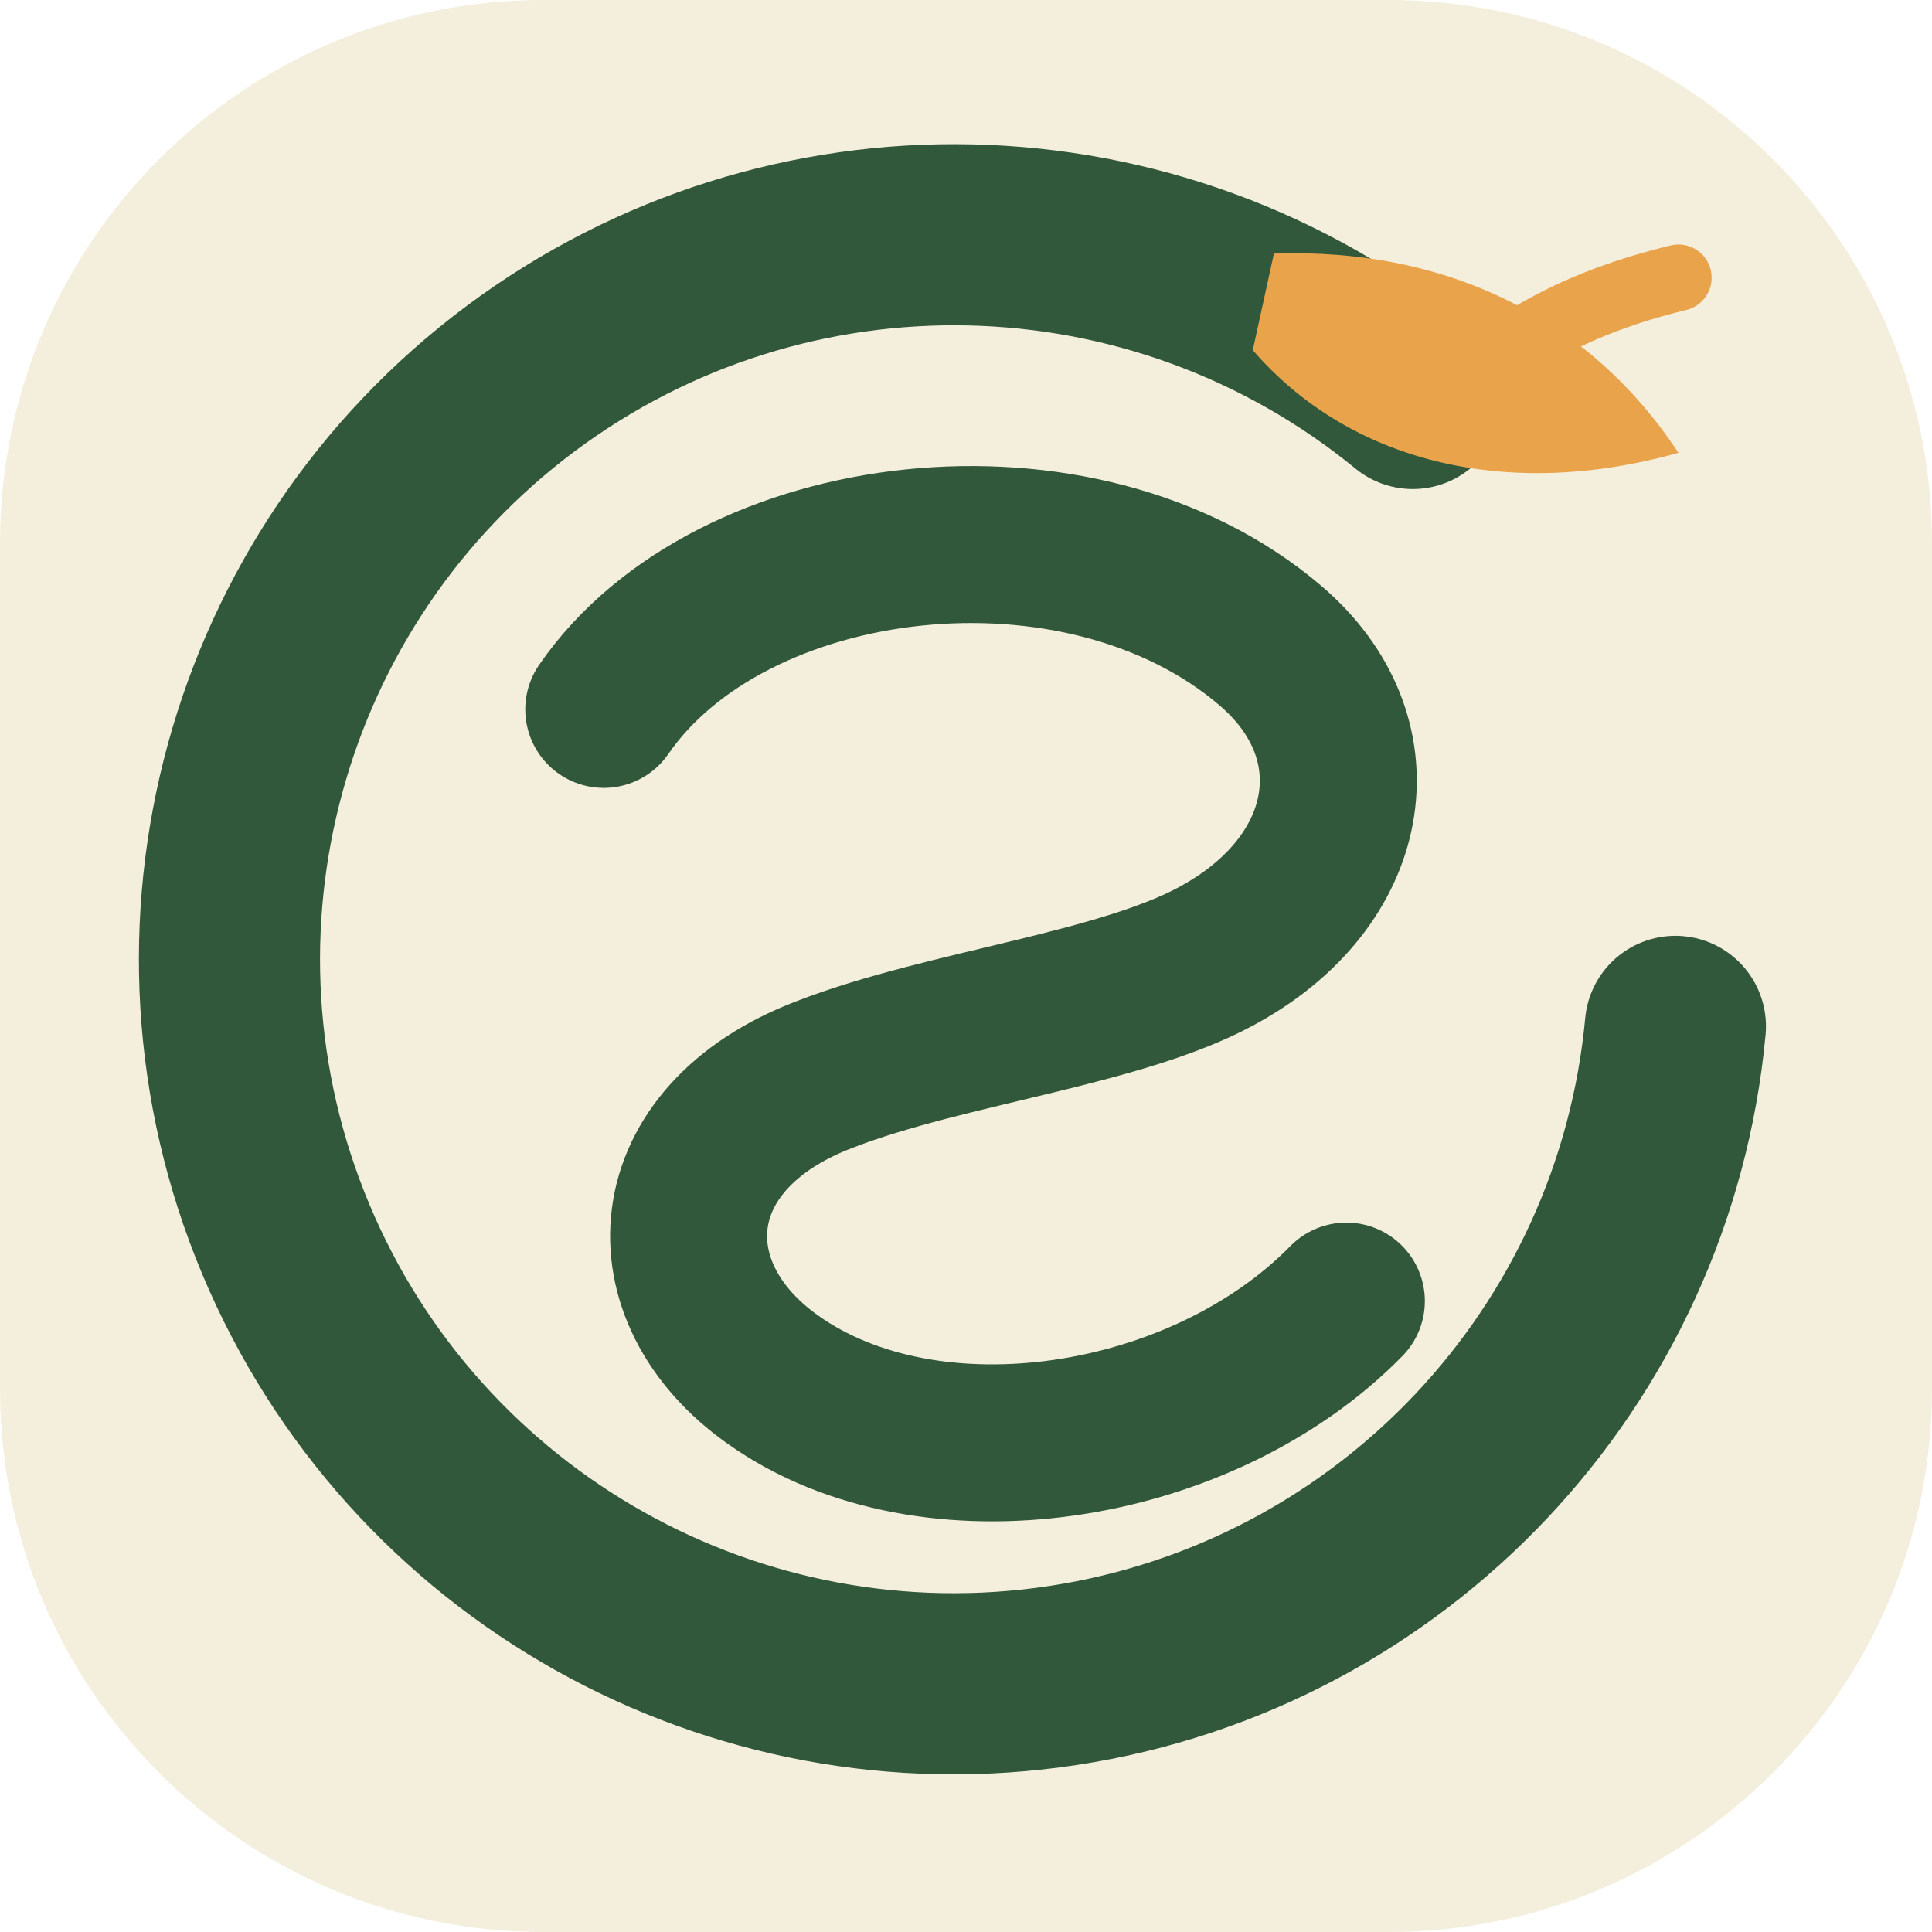
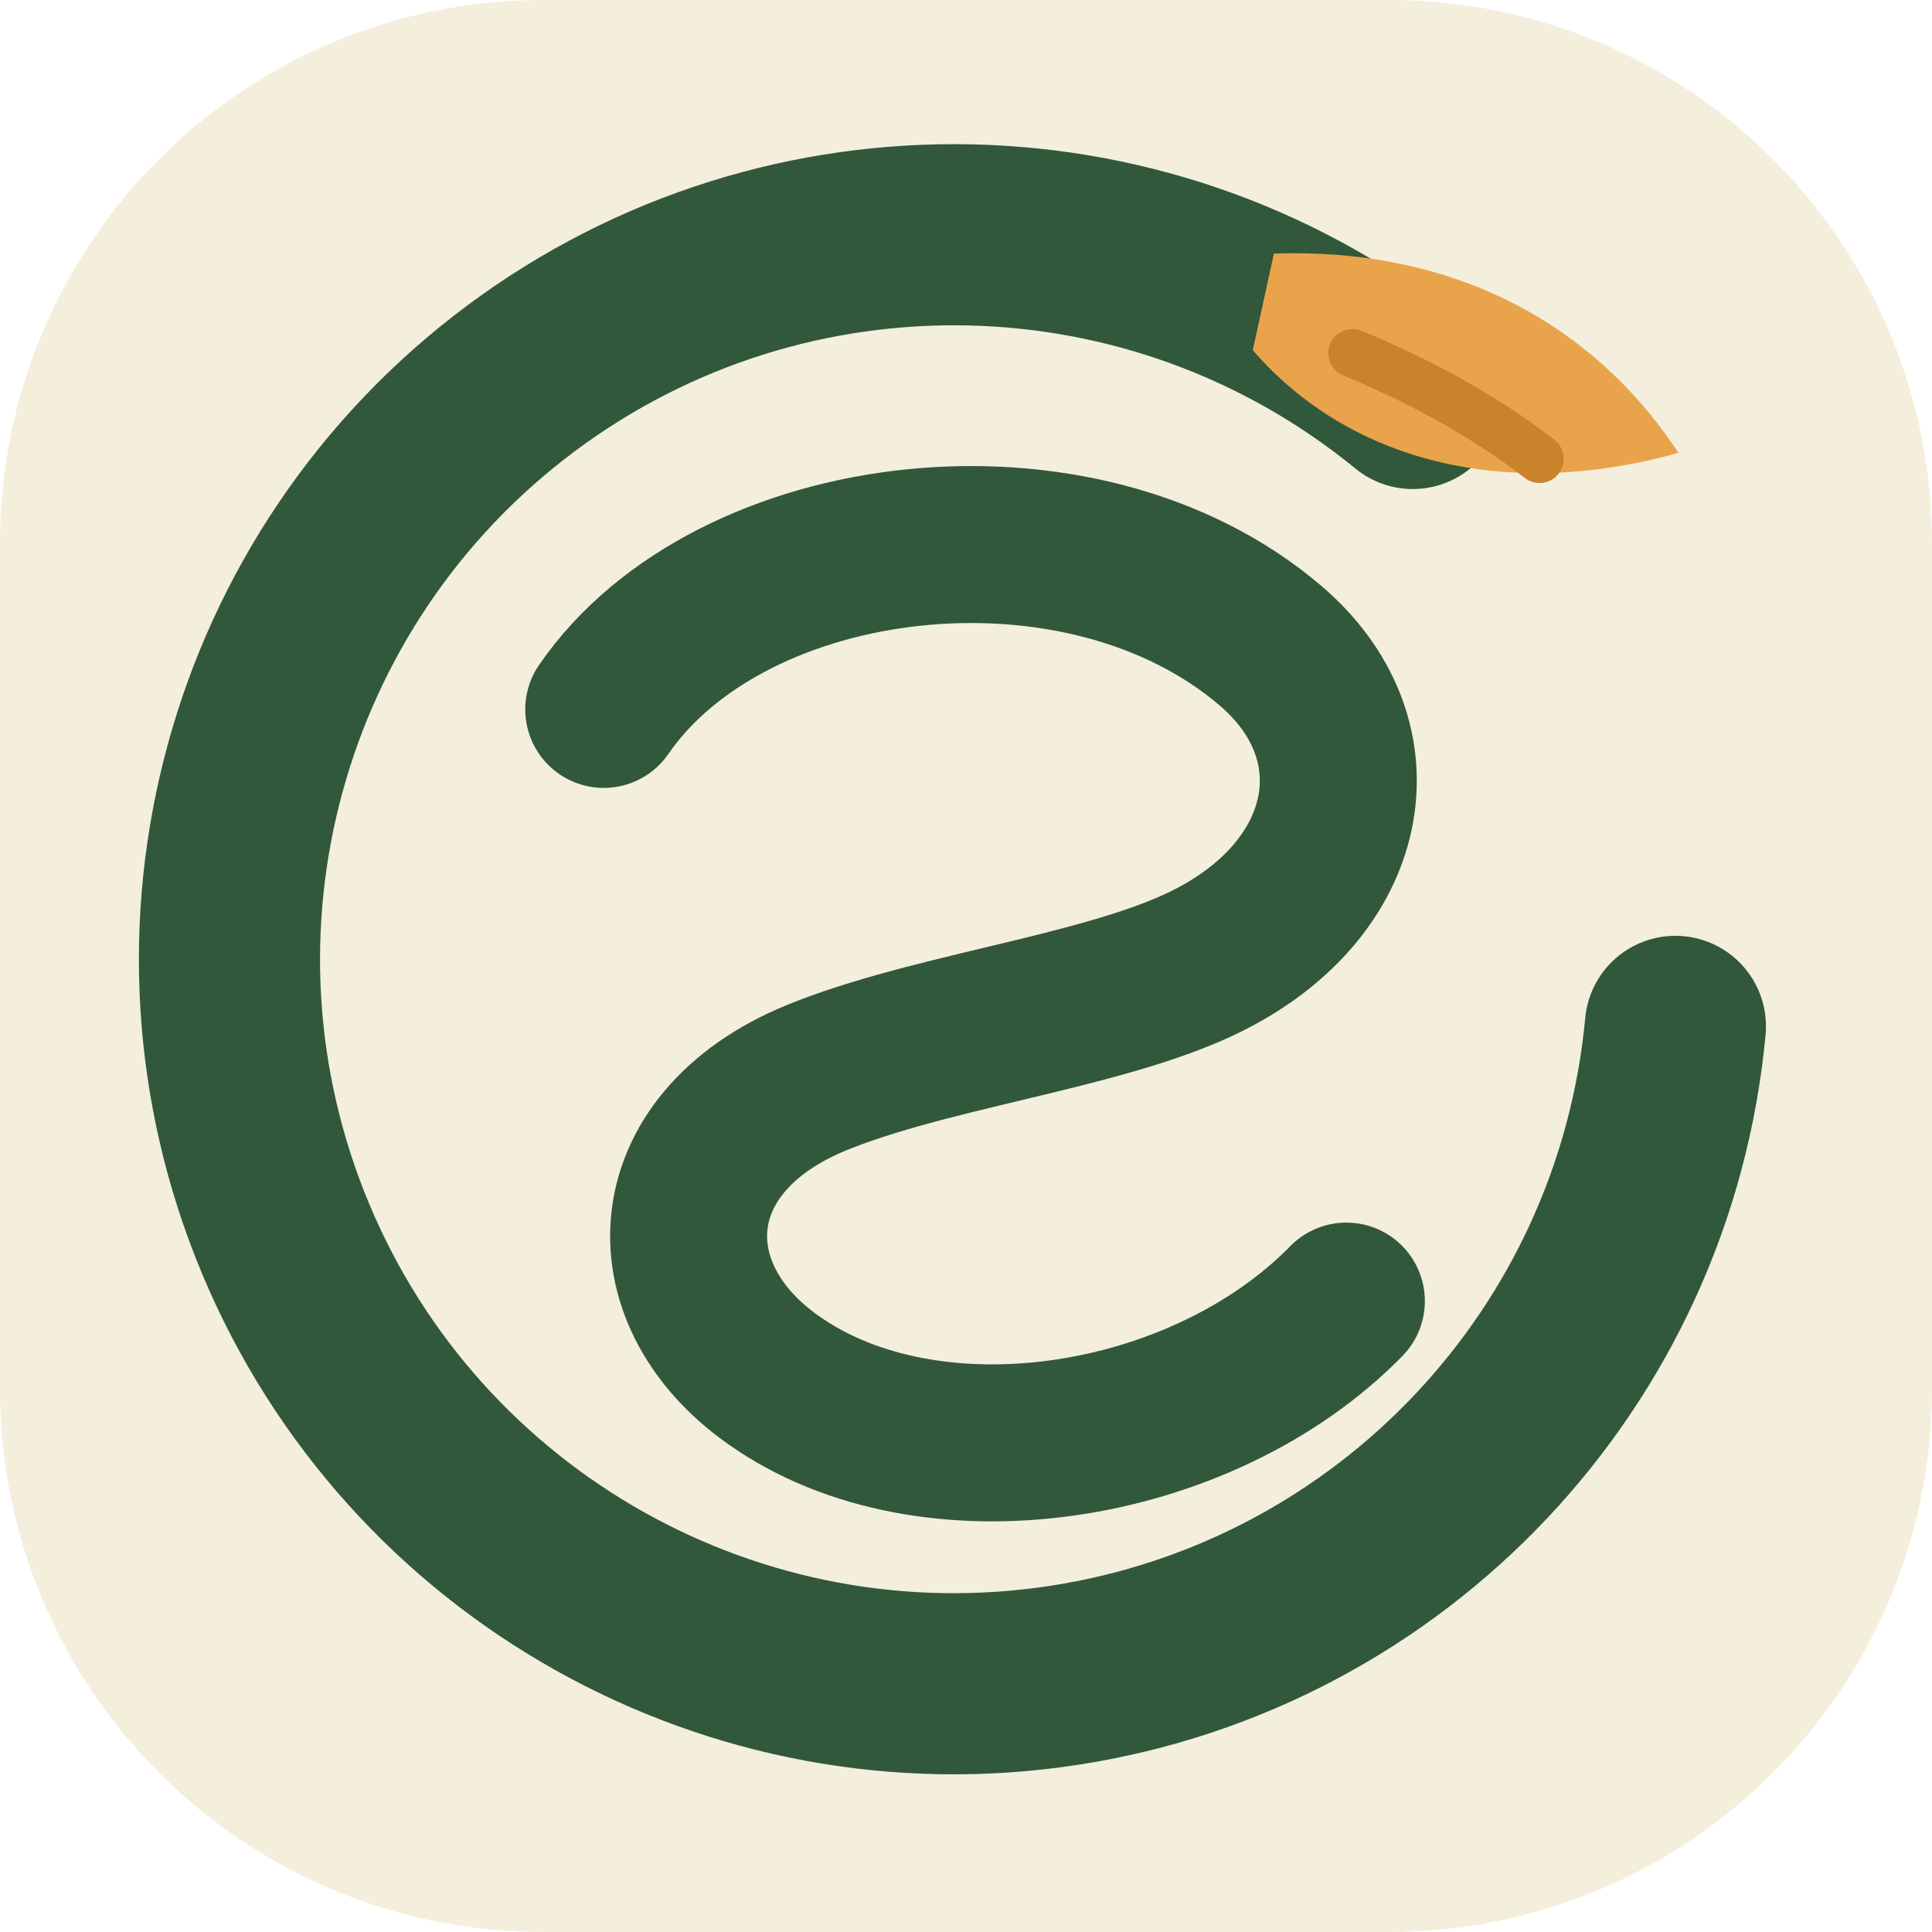
<svg xmlns="http://www.w3.org/2000/svg" viewBox="0 0 64 64" role="img" aria-labelledby="title">
  <rect width="64" height="64" rx="18" fill="#F4EEDC" />
  <path d="M46.8 13.2A24 24 0 1 0 55.5 34" fill="none" stroke="#31583B" stroke-width="6" stroke-linecap="round" />
  <path d="M20 23.5c4.2-6.1 15.8-7.5 22.1-2.1 3.5 3 2.8 7.6-1.5 10.1-3.2 1.9-9.2 2.5-13.3 4.1-5.5 2.1-5.8 7.2-1.7 10.1 5.2 3.7 14.2 2.3 19-2.6" fill="none" stroke="#31583B" stroke-width="5.2" stroke-linecap="round" stroke-linejoin="round" />
  <path d="M42.2 8.4c5.8-.2 10.5 2.2 13.4 6.6-5.7 1.6-10.9.3-14.1-3.4" fill="#E9A44B" />
-   <path d="M47.8 13.4c2.1-2.1 4.5-3.4 7.8-4.2" fill="none" stroke="#E9A44B" stroke-width="2.2" stroke-linecap="round" />
+   <path d="M44.8 11.7c2.2.9 4.4 2.1 6.2 3.5" fill="none" stroke="#C9832A" stroke-width="1.6" stroke-linecap="round" />
</svg>
